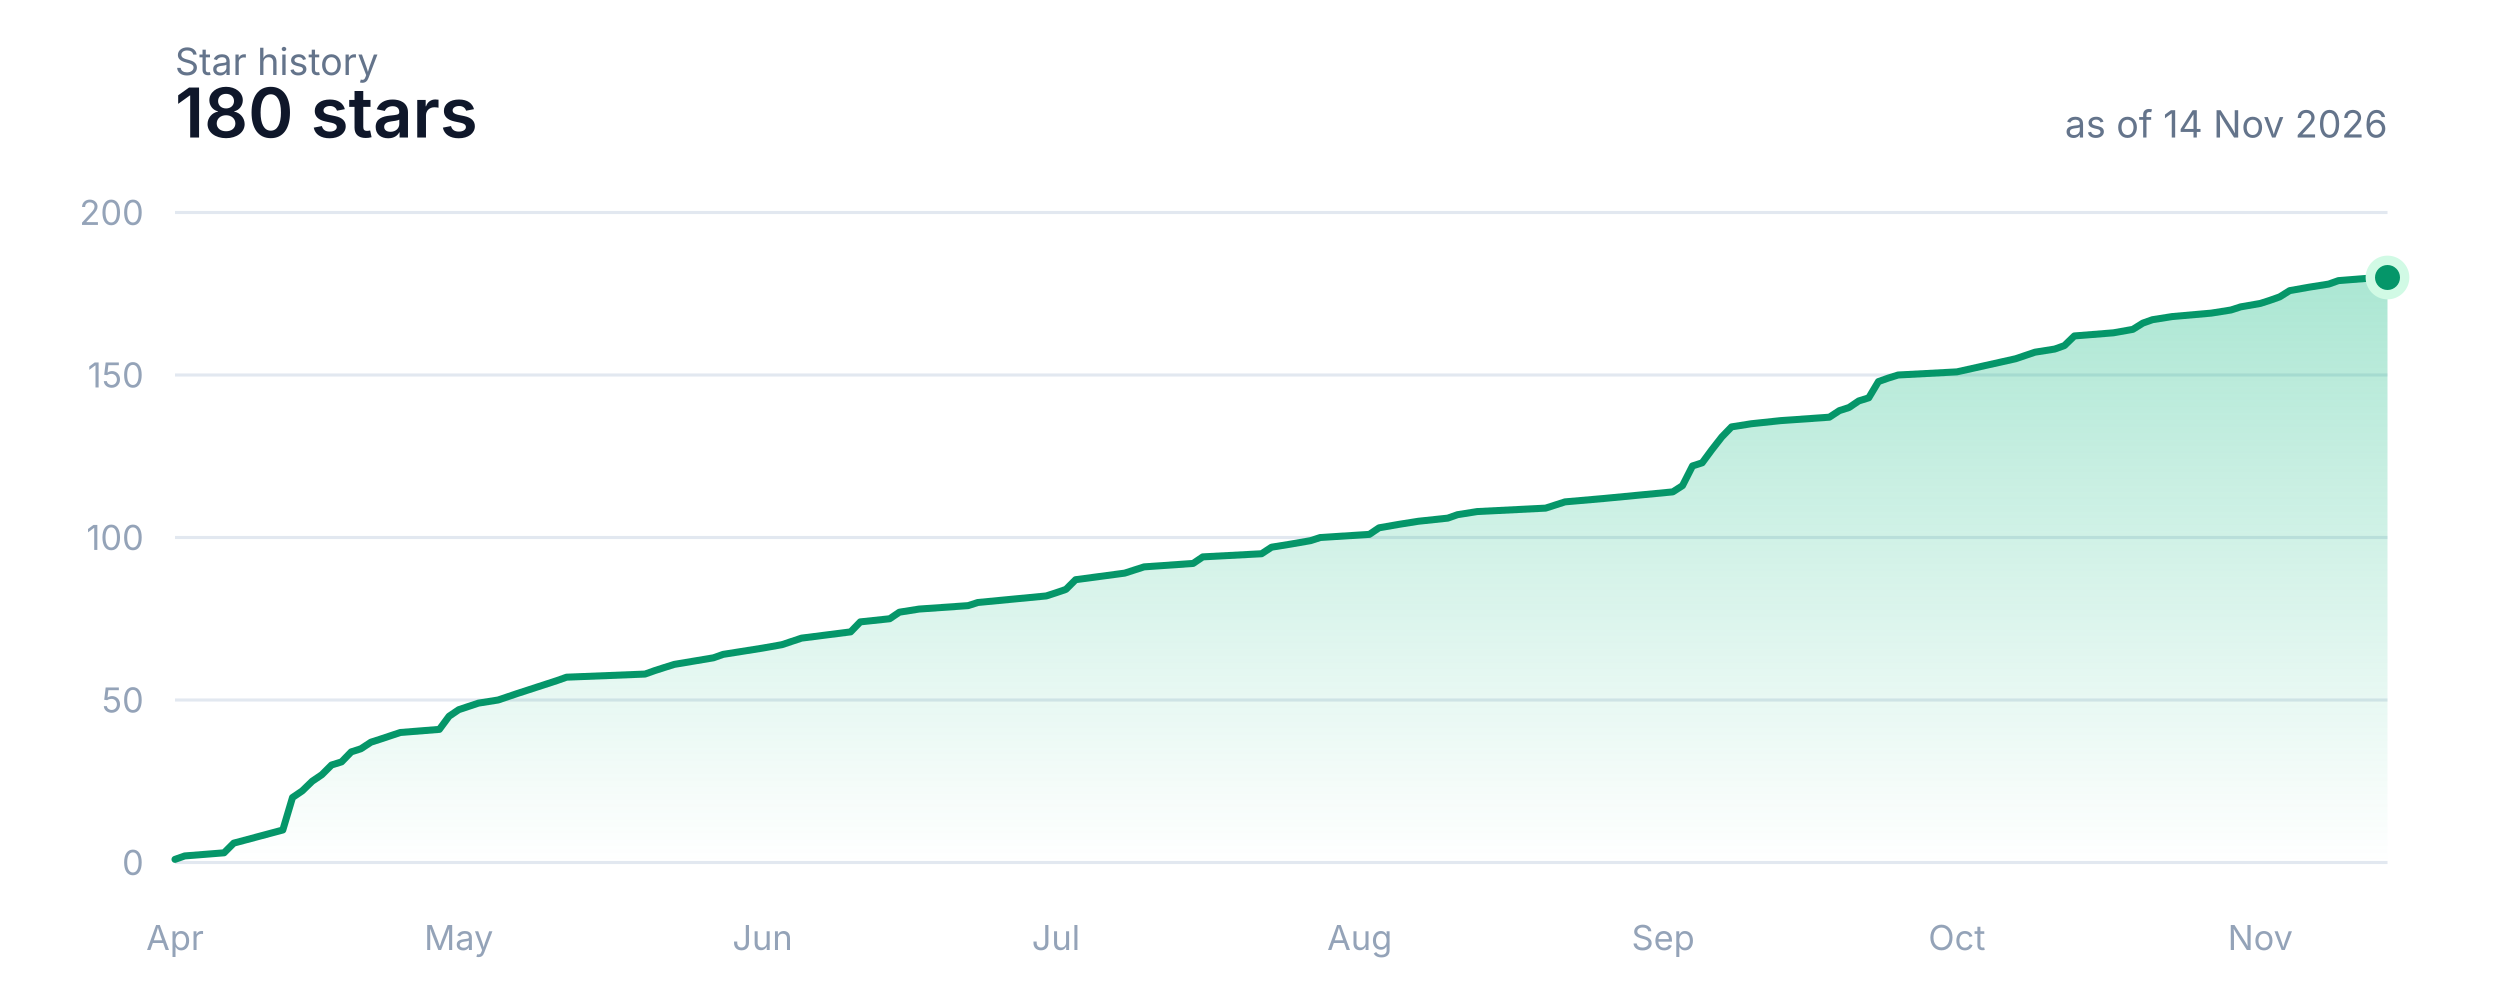
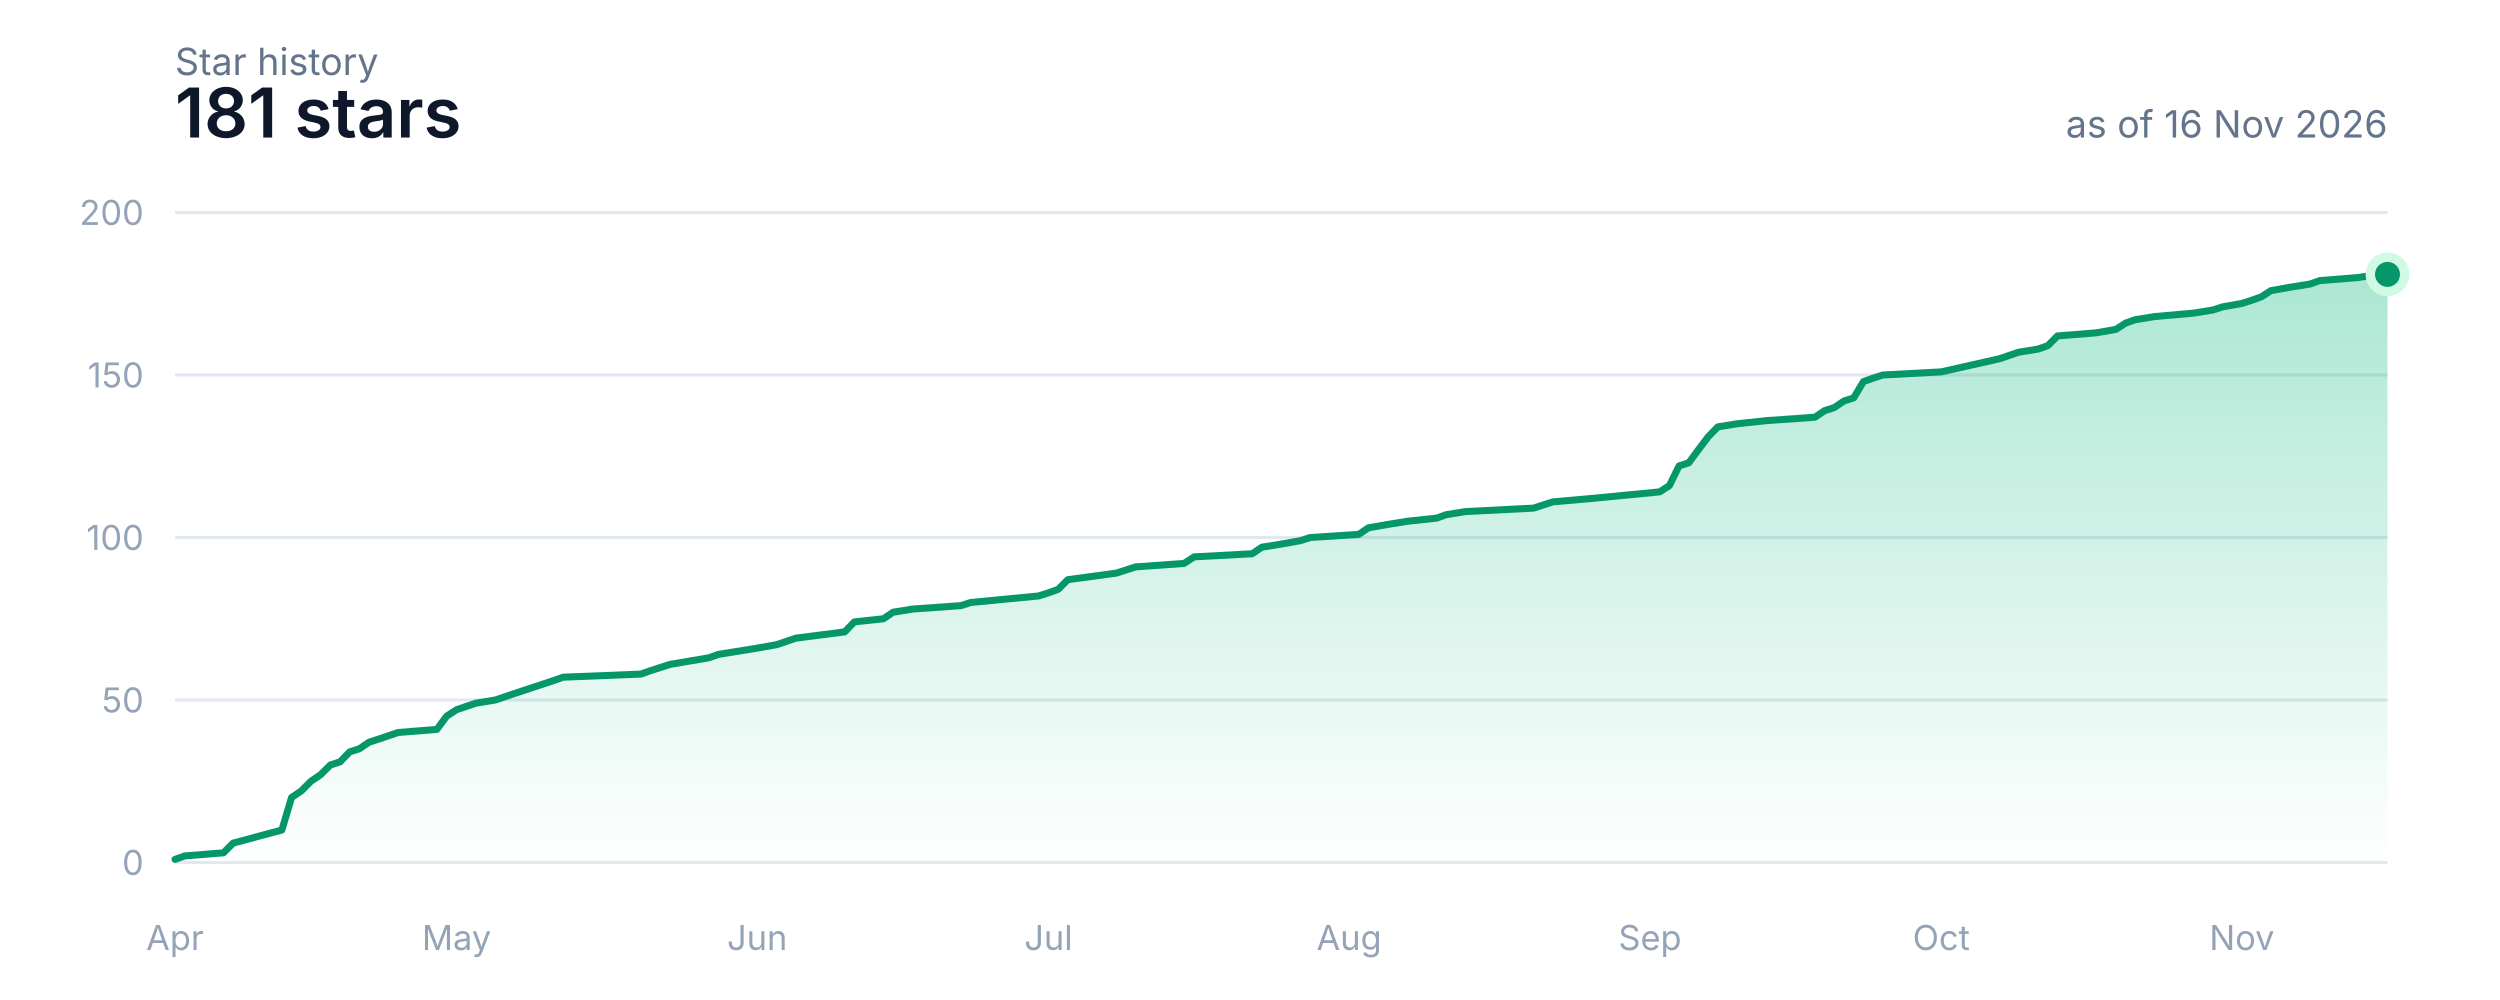
- <svg xmlns="http://www.w3.org/2000/svg" width="800" height="320" viewBox="0 0 800 320" role="img" aria-label="OpenSRE GitHub star history, 180 stars as of 2026-11-14">
+ <svg xmlns="http://www.w3.org/2000/svg" width="800" height="320" viewBox="0 0 800 320" role="img" aria-label="OpenSRE GitHub star history, 181 stars as of 2026-11-16">
  <rect width="100%" height="100%" fill="#ffffff" />
  <text x="56" y="24" fill="#64748b" font-family="ui-sans-serif, system-ui, -apple-system, sans-serif" font-size="12">Star history</text>
-   <text x="56" y="44" fill="#0f172a" font-family="ui-sans-serif, system-ui, -apple-system, sans-serif" font-size="22" font-weight="600">180 stars</text>
-   <text x="764" y="44" fill="#64748b" font-family="ui-sans-serif, system-ui, -apple-system, sans-serif" font-size="12" text-anchor="end">as of 14 Nov 2026</text>
+   <text x="56" y="44" fill="#0f172a" font-family="ui-sans-serif, system-ui, -apple-system, sans-serif" font-size="22" font-weight="600">181 stars</text>
+   <text x="764" y="44" fill="#64748b" font-family="ui-sans-serif, system-ui, -apple-system, sans-serif" font-size="12" text-anchor="end">as of 16 Nov 2026</text>
  <g font-family="ui-sans-serif, system-ui, -apple-system, sans-serif">
    <line x1="56" y1="276.0" x2="764" y2="276.0" stroke="#e2e8f0" stroke-width="1" />
    <text x="46" y="276.0" fill="#94a3b8" font-size="11" text-anchor="end" dominant-baseline="middle">0</text>
    <line x1="56" y1="224.0" x2="764" y2="224.0" stroke="#e2e8f0" stroke-width="1" />
    <text x="46" y="224.0" fill="#94a3b8" font-size="11" text-anchor="end" dominant-baseline="middle">50</text>
    <line x1="56" y1="172.0" x2="764" y2="172.0" stroke="#e2e8f0" stroke-width="1" />
    <text x="46" y="172.0" fill="#94a3b8" font-size="11" text-anchor="end" dominant-baseline="middle">100</text>
    <line x1="56" y1="120.0" x2="764" y2="120.0" stroke="#e2e8f0" stroke-width="1" />
    <text x="46" y="120.0" fill="#94a3b8" font-size="11" text-anchor="end" dominant-baseline="middle">150</text>
    <line x1="56" y1="68.0" x2="764" y2="68.0" stroke="#e2e8f0" stroke-width="1" />
    <text x="46" y="68.0" fill="#94a3b8" font-size="11" text-anchor="end" dominant-baseline="middle">200</text>
    <text x="56.0" y="304" fill="#94a3b8" font-size="11" text-anchor="middle">Apr</text>
-     <text x="146.8" y="304" fill="#94a3b8" font-size="11" text-anchor="middle">May</text>
-     <text x="244.0" y="304" fill="#94a3b8" font-size="11" text-anchor="middle">Jun</text>
-     <text x="337.9" y="304" fill="#94a3b8" font-size="11" text-anchor="middle">Jul</text>
-     <text x="435.1" y="304" fill="#94a3b8" font-size="11" text-anchor="middle">Aug</text>
-     <text x="532.2" y="304" fill="#94a3b8" font-size="11" text-anchor="middle">Sep</text>
-     <text x="626.2" y="304" fill="#94a3b8" font-size="11" text-anchor="middle">Oct</text>
-     <text x="723.3" y="304" fill="#94a3b8" font-size="11" text-anchor="middle">Nov</text>
+     <text x="146.1" y="304" fill="#94a3b8" font-size="11" text-anchor="middle">May</text>
+     <text x="242.3" y="304" fill="#94a3b8" font-size="11" text-anchor="middle">Jun</text>
+     <text x="335.5" y="304" fill="#94a3b8" font-size="11" text-anchor="middle">Jul</text>
+     <text x="431.7" y="304" fill="#94a3b8" font-size="11" text-anchor="middle">Aug</text>
+     <text x="528.0" y="304" fill="#94a3b8" font-size="11" text-anchor="middle">Sep</text>
+     <text x="621.2" y="304" fill="#94a3b8" font-size="11" text-anchor="middle">Oct</text>
+     <text x="717.4" y="304" fill="#94a3b8" font-size="11" text-anchor="middle">Nov</text>
  </g>
  <defs>
    <linearGradient id="fill-light" x1="0" y1="0" x2="0" y2="1">
      <stop offset="0%" stop-color="#10b981" stop-opacity="0.35" />
      <stop offset="100%" stop-color="#10b981" stop-opacity="0" />
    </linearGradient>
  </defs>
-   <path d="M56.0,275.0 L59.1,273.9 L71.7,272.9 L74.8,269.8 L90.5,265.6 L93.6,255.2 L96.7,253.1 L99.9,250.0 L103.0,247.9 L106.1,244.8 L109.3,243.8 L112.4,240.6 L115.5,239.6 L118.7,237.5 L121.8,236.5 L128.1,234.4 L140.6,233.4 L143.7,229.2 L146.8,227.1 L153.1,225.0 L159.4,224.0 L165.6,221.9 L178.2,217.8 L181.3,216.7 L206.4,215.7 L209.5,214.6 L212.6,213.6 L215.8,212.6 L228.3,210.5 L231.4,209.4 L237.7,208.4 L244.0,207.4 L250.2,206.3 L256.5,204.2 L272.2,202.2 L275.3,199.0 L284.7,198.0 L287.8,195.9 L294.1,194.9 L309.8,193.8 L312.9,192.8 L334.8,190.7 L337.9,189.7 L341.1,188.6 L344.2,185.5 L359.9,183.4 L363.0,182.4 L366.1,181.4 L381.8,180.3 L384.9,178.2 L403.7,177.2 L406.9,175.1 L413.1,174.1 L419.4,173.0 L422.5,172.0 L438.2,171.0 L441.3,168.9 L447.6,167.8 L453.9,166.8 L463.3,165.8 L466.4,164.7 L472.7,163.7 L494.6,162.6 L500.8,160.6 L513.4,159.5 L535.3,157.4 L538.4,155.4 L541.6,149.1 L544.7,148.1 L547.8,143.9 L551.0,139.8 L554.1,136.6 L560.4,135.6 L569.8,134.6 L585.4,133.5 L588.6,131.4 L591.7,130.4 L594.8,128.3 L598.0,127.3 L601.1,122.1 L604.2,121.0 L607.4,120.0 L626.2,119.0 L645.0,114.8 L651.2,112.7 L657.5,111.7 L660.6,110.6 L663.8,107.5 L676.3,106.5 L682.5,105.4 L685.7,103.4 L688.8,102.3 L695.1,101.3 L707.6,100.2 L713.9,99.2 L717.0,98.2 L723.3,97.1 L726.4,96.1 L729.5,95.0 L732.7,93.0 L738.9,91.9 L745.2,90.9 L748.3,89.8 L760.9,88.8 L764.0,88.8 L764.0,276.0 L56.0,276.0 Z" fill="url(#fill-light)" />
-   <path d="M56.0,275.0 L59.1,273.9 L71.7,272.9 L74.8,269.8 L90.5,265.6 L93.6,255.2 L96.7,253.1 L99.9,250.0 L103.0,247.9 L106.1,244.8 L109.3,243.8 L112.4,240.6 L115.5,239.6 L118.7,237.5 L121.8,236.5 L128.1,234.4 L140.6,233.4 L143.7,229.2 L146.8,227.1 L153.1,225.0 L159.4,224.0 L165.6,221.9 L178.2,217.8 L181.3,216.7 L206.4,215.7 L209.5,214.6 L212.6,213.6 L215.8,212.6 L228.3,210.5 L231.4,209.4 L237.7,208.4 L244.0,207.4 L250.2,206.3 L256.5,204.2 L272.2,202.2 L275.3,199.0 L284.7,198.0 L287.8,195.9 L294.1,194.9 L309.8,193.8 L312.9,192.8 L334.8,190.7 L337.9,189.7 L341.1,188.6 L344.2,185.5 L359.9,183.4 L363.0,182.4 L366.1,181.4 L381.8,180.3 L384.9,178.2 L403.7,177.2 L406.9,175.1 L413.1,174.1 L419.4,173.0 L422.5,172.0 L438.2,171.0 L441.3,168.9 L447.6,167.8 L453.9,166.8 L463.3,165.8 L466.4,164.7 L472.7,163.7 L494.6,162.6 L500.8,160.6 L513.4,159.5 L535.3,157.4 L538.4,155.4 L541.6,149.1 L544.7,148.1 L547.8,143.9 L551.0,139.8 L554.1,136.6 L560.4,135.6 L569.8,134.6 L585.4,133.5 L588.6,131.4 L591.7,130.4 L594.8,128.3 L598.0,127.3 L601.1,122.1 L604.2,121.0 L607.4,120.0 L626.2,119.0 L645.0,114.8 L651.2,112.7 L657.5,111.7 L660.6,110.6 L663.8,107.5 L676.3,106.5 L682.5,105.4 L685.7,103.4 L688.8,102.3 L695.1,101.3 L707.6,100.2 L713.9,99.2 L717.0,98.2 L723.3,97.1 L726.4,96.1 L729.5,95.0 L732.7,93.0 L738.9,91.9 L745.2,90.9 L748.3,89.8 L760.9,88.8 L764.0,88.8" fill="none" stroke="#059669" stroke-width="2.25" stroke-linecap="round" stroke-linejoin="round" />
-   <circle cx="764.0" cy="88.8" r="7" fill="#d1fae5" />
-   <circle cx="764.0" cy="88.8" r="4" fill="#059669" />
+   <path d="M56.0,275.0 L59.1,273.9 L71.5,272.9 L74.6,269.8 L90.2,265.6 L93.3,255.2 L96.4,253.1 L99.5,250.0 L102.6,247.9 L105.7,244.8 L108.8,243.8 L111.9,240.6 L115.0,239.6 L118.1,237.5 L121.2,236.5 L127.4,234.4 L139.8,233.4 L142.9,229.2 L146.1,227.1 L152.3,225.0 L158.5,224.0 L164.7,221.9 L177.1,217.8 L180.2,216.7 L205.1,215.7 L208.2,214.6 L211.3,213.6 L214.4,212.6 L226.8,210.5 L229.9,209.4 L236.1,208.4 L242.3,207.4 L248.5,206.3 L254.7,204.2 L270.3,202.2 L273.4,199.0 L282.7,198.0 L285.8,195.9 L292.0,194.9 L307.5,193.8 L310.6,192.8 L332.4,190.7 L335.5,189.7 L338.6,188.6 L341.7,185.5 L357.2,183.4 L360.3,182.4 L363.4,181.4 L378.9,180.3 L382.1,178.2 L400.7,177.2 L403.8,175.1 L410.0,174.1 L416.2,173.0 L419.3,172.0 L434.8,171.0 L437.9,168.9 L444.2,167.8 L450.4,166.8 L459.7,165.8 L462.8,164.7 L469.0,163.7 L490.7,162.6 L496.9,160.6 L509.4,159.5 L531.1,157.4 L534.2,155.4 L537.3,149.1 L540.4,148.1 L543.5,143.9 L546.6,139.8 L549.7,136.6 L555.9,135.6 L565.3,134.6 L580.8,133.5 L583.9,131.4 L587.0,130.4 L590.1,128.3 L593.2,127.3 L596.3,122.1 L599.4,121.0 L602.5,120.0 L621.2,119.0 L639.8,114.8 L646.0,112.7 L652.2,111.7 L655.3,110.6 L658.4,107.5 L670.8,106.5 L677.1,105.4 L680.2,103.4 L683.3,102.3 L689.5,101.3 L701.9,100.2 L708.1,99.2 L711.2,98.2 L717.4,97.1 L720.5,96.1 L723.6,95.0 L726.7,93.0 L732.9,91.9 L739.2,90.9 L742.3,89.8 L754.7,88.8 L760.9,87.8 L764.0,87.8 L764.0,276.0 L56.0,276.0 Z" fill="url(#fill-light)" />
+   <path d="M56.0,275.0 L59.1,273.9 L71.5,272.9 L74.6,269.8 L90.2,265.6 L93.3,255.2 L96.4,253.1 L99.5,250.0 L102.6,247.9 L105.7,244.8 L108.8,243.8 L111.9,240.6 L115.0,239.6 L118.1,237.5 L121.2,236.5 L127.4,234.4 L139.8,233.4 L142.9,229.2 L146.1,227.1 L152.3,225.0 L158.5,224.0 L164.7,221.9 L177.1,217.8 L180.2,216.7 L205.1,215.7 L208.2,214.6 L211.3,213.6 L214.4,212.6 L226.8,210.5 L229.9,209.4 L236.1,208.4 L242.3,207.4 L248.5,206.3 L254.7,204.2 L270.3,202.2 L273.4,199.0 L282.7,198.0 L285.8,195.9 L292.0,194.9 L307.5,193.8 L310.6,192.8 L332.4,190.7 L335.5,189.7 L338.6,188.6 L341.7,185.5 L357.2,183.4 L360.3,182.4 L363.4,181.4 L378.9,180.3 L382.1,178.2 L400.7,177.2 L403.8,175.1 L410.0,174.1 L416.2,173.0 L419.3,172.0 L434.8,171.0 L437.9,168.9 L444.2,167.8 L450.4,166.8 L459.7,165.8 L462.8,164.7 L469.0,163.7 L490.7,162.6 L496.9,160.6 L509.4,159.5 L531.1,157.4 L534.2,155.4 L537.3,149.1 L540.4,148.1 L543.5,143.9 L546.6,139.8 L549.7,136.6 L555.9,135.6 L565.3,134.6 L580.8,133.5 L583.9,131.4 L587.0,130.4 L590.1,128.3 L593.2,127.3 L596.3,122.1 L599.4,121.0 L602.5,120.0 L621.2,119.0 L639.8,114.8 L646.0,112.7 L652.2,111.7 L655.3,110.6 L658.4,107.5 L670.8,106.5 L677.1,105.4 L680.2,103.4 L683.3,102.3 L689.5,101.3 L701.9,100.2 L708.1,99.2 L711.2,98.2 L717.4,97.1 L720.5,96.1 L723.6,95.0 L726.7,93.0 L732.9,91.9 L739.2,90.9 L742.3,89.8 L754.7,88.8 L760.9,87.8 L764.0,87.8" fill="none" stroke="#059669" stroke-width="2.25" stroke-linecap="round" stroke-linejoin="round" />
+   <circle cx="764.0" cy="87.8" r="7" fill="#d1fae5" />
+   <circle cx="764.0" cy="87.8" r="4" fill="#059669" />
</svg>
